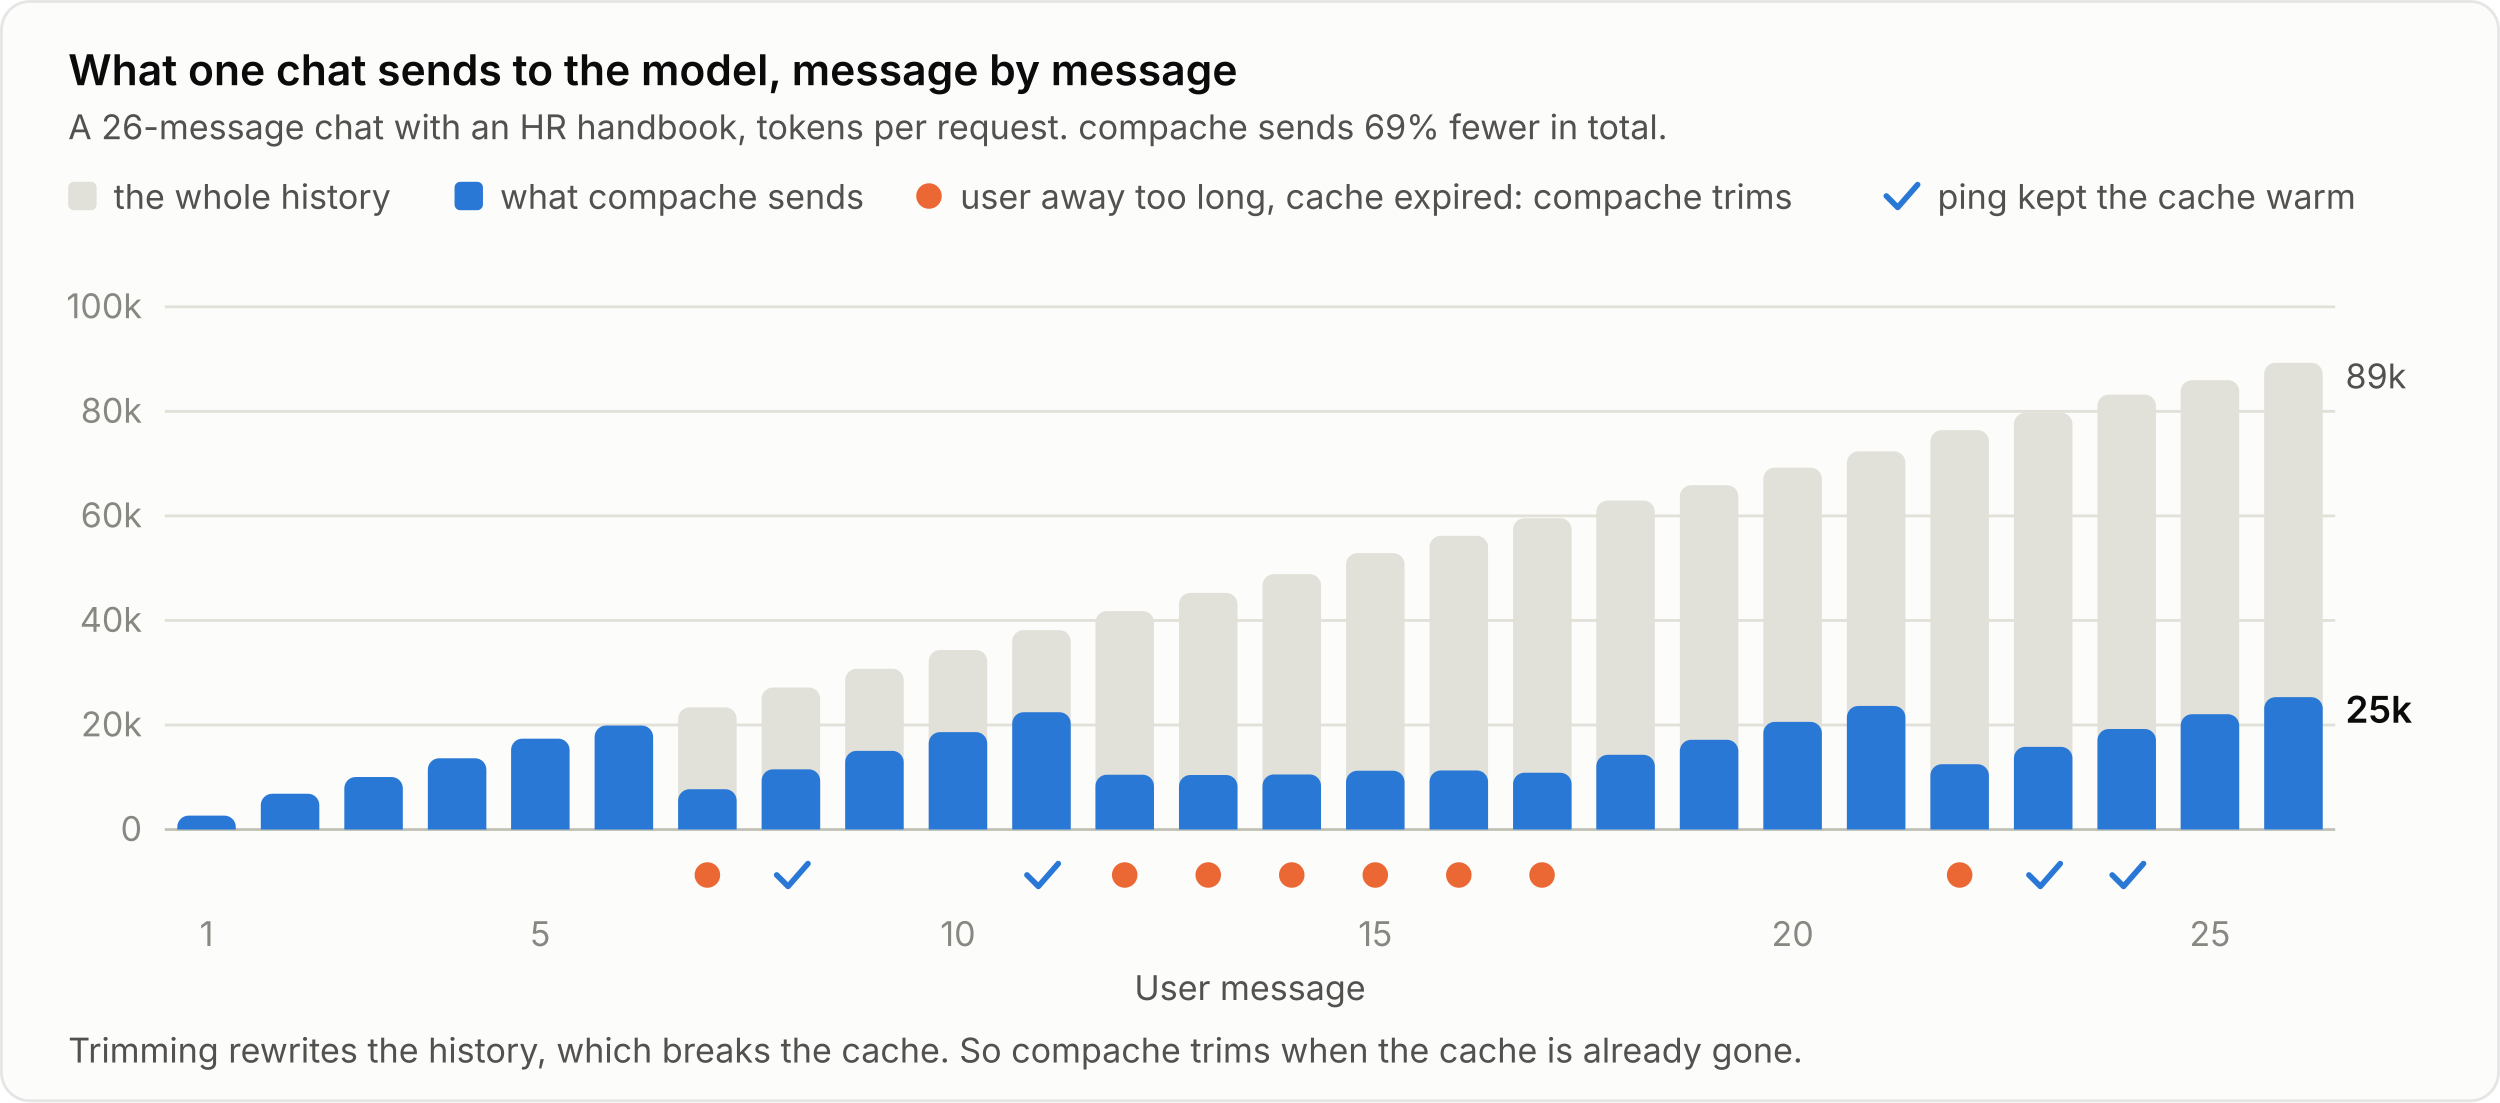
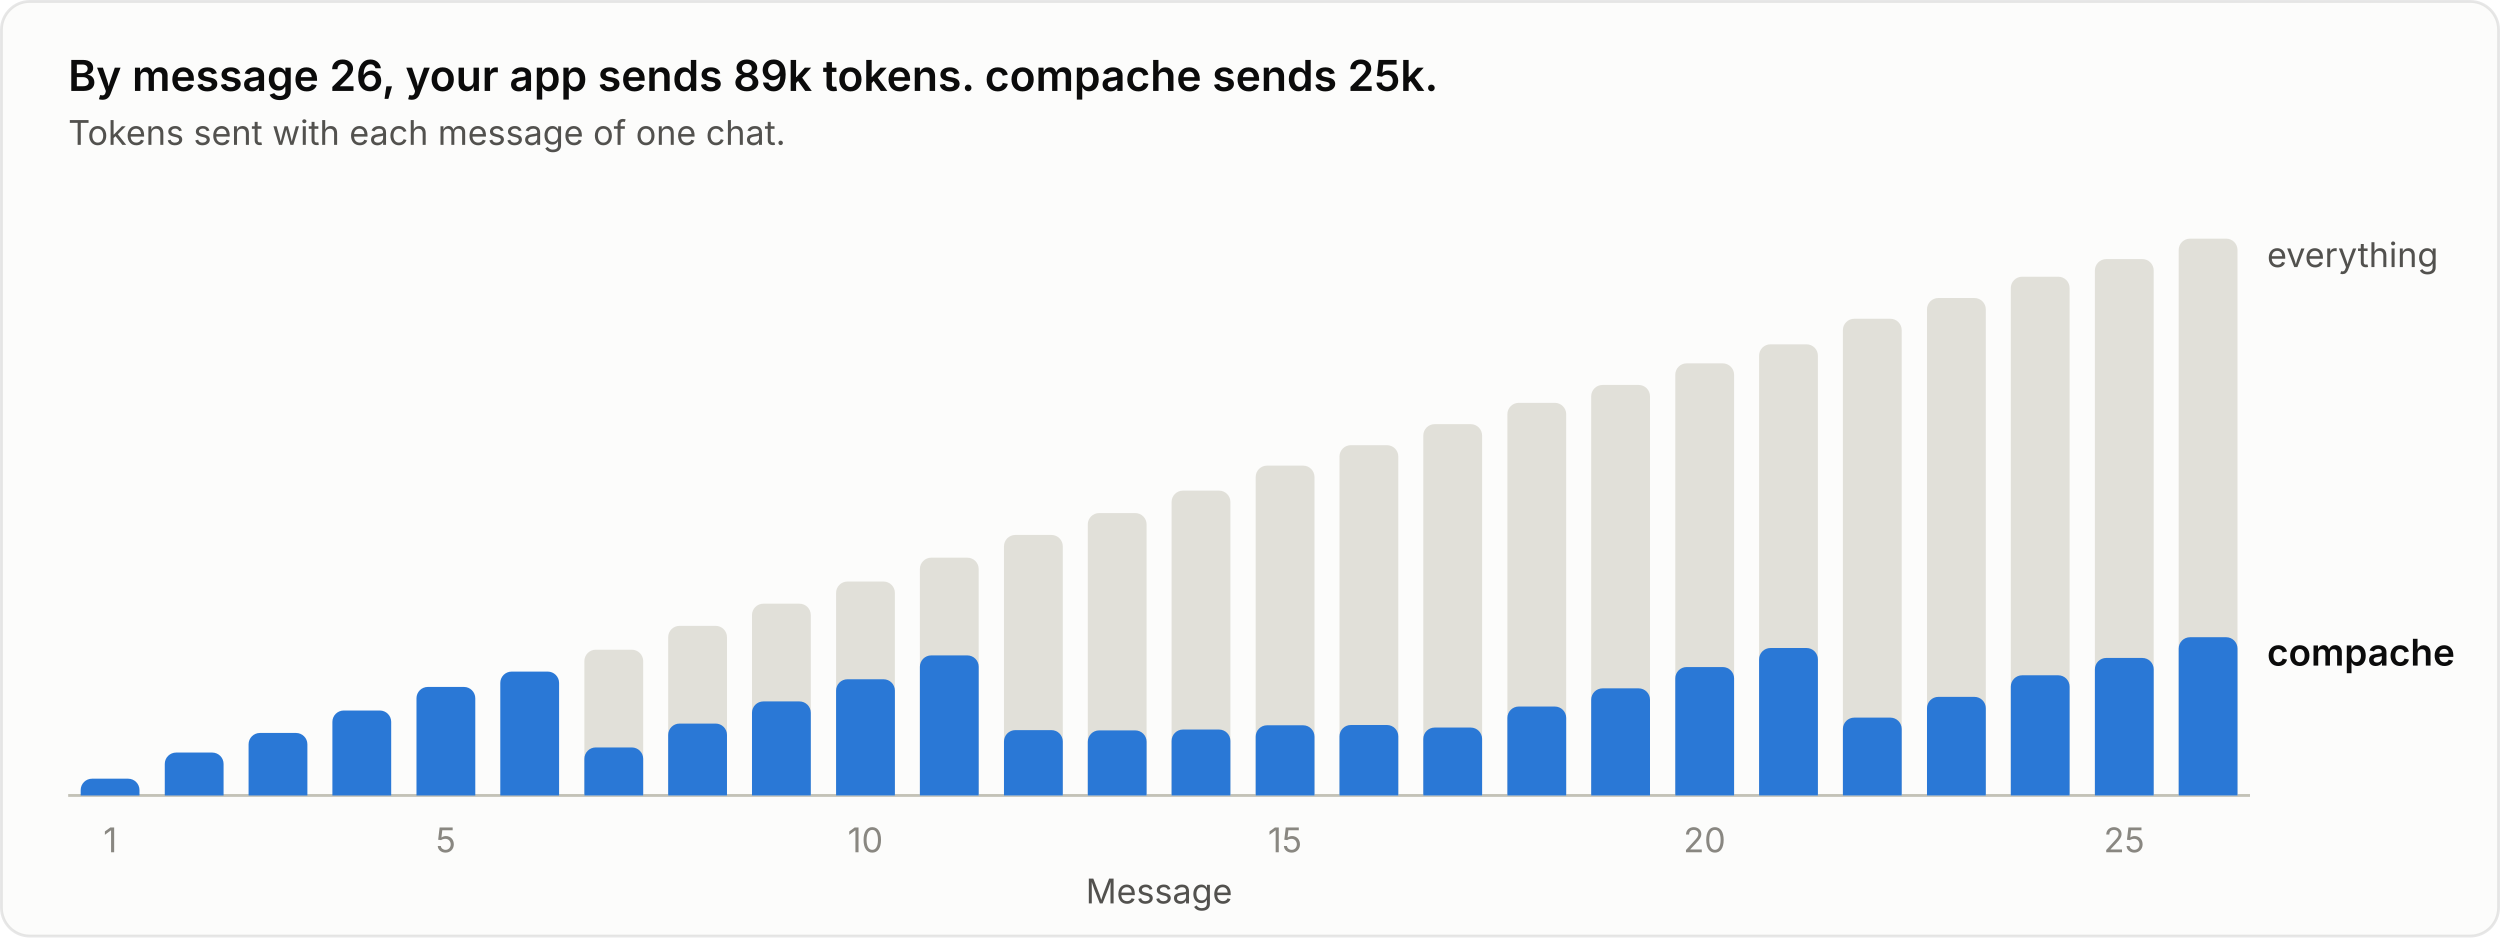
- <svg xmlns="http://www.w3.org/2000/svg" width="880" height="388" viewBox="0 0 880 388" role="img" aria-labelledby="t d">
+ <svg xmlns="http://www.w3.org/2000/svg" width="880" height="330" viewBox="0 0 880 330" role="img" aria-labelledby="t d">
  <style>
text{font-family:system-ui,-apple-system,"Segoe UI",sans-serif;font-size:12px;fill:#0b0b0b}
.surface{fill:#fcfcfb;stroke:rgba(11,11,11,.1)}
.t2{fill:#52514e}.tm{fill:#898781}.b{font-weight:600}.h{font-size:13px;font-weight:600}.big{font-size:15px;font-weight:600}
.grid{stroke:#e1e0d9}.axis{stroke:#c3c2b7}.box{fill:none;stroke:#c3c2b7}
.c{fill:#2a78d6}.cs{stroke:#2a78d6}.n{fill:#898781}.ns{stroke:#898781}.o{fill:#eb6834}.os{stroke:#eb6834}
.cell{fill:#e1e0d9}.ring{stroke:#fcfcfb;stroke-width:2}.line{fill:none;stroke-width:2;stroke-linecap:round;stroke-linejoin:round}
.arc{fill:none;stroke-width:1.75;stroke-linecap:round}
@media (prefers-color-scheme:dark){
text{fill:#f0efec}.surface{fill:#1a1a19;stroke:rgba(255,255,255,.1)}.t2{fill:#c3c2b7}
.grid{stroke:#2c2c2a}.axis{stroke:#383835}.box{stroke:#52514e}
.c{fill:#3987e5}.cs{stroke:#3987e5}.o{fill:#d95926}.os{stroke:#d95926}
.cell{fill:#383835}.ring{stroke:#1a1a19}
}
</style>
-   <rect class="surface" x=".5" y=".5" width="879" height="387" rx="10" />
-   <text x="24.0" y="30.0" class="big">What one chat sends to the model, message by message</text>
-   <text x="24.0" y="49.0" class="t2">A 26-message chat with an HR handbook, tokens per request. compache sends 69% fewer in total.</text>
-   <rect class="cell" x="24" y="64" width="10" height="10" rx="2" />
-   <text x="40.0" y="73.5" class="t2">the whole history</text>
-   <rect class="c" x="160" y="64" width="10" height="10" rx="2" />
-   <text x="176.0" y="73.5" class="t2">what compache sends</text>
-   <circle class="o" cx="327" cy="69" r="4.5" />
-   <text x="338.0" y="73.5" class="t2">user away too long, cache expired: compache trims</text>
-   <path class="line cs" d="M664,69 l4,4 l7,-8" />
-   <text x="682.0" y="73.5" class="t2">ping kept the cache warm</text>
-   <line class="axis" x1="58" x2="822" y1="292.0" y2="292.0" />
-   <text x="50.0" y="296.0" class="tm" text-anchor="end">0</text>
-   <line class="grid" x1="58" x2="822" y1="255.2" y2="255.2" />
-   <text x="50.0" y="259.2" class="tm" text-anchor="end">20k</text>
-   <line class="grid" x1="58" x2="822" y1="218.4" y2="218.4" />
-   <text x="50.0" y="222.4" class="tm" text-anchor="end">40k</text>
-   <line class="grid" x1="58" x2="822" y1="181.6" y2="181.6" />
-   <text x="50.0" y="185.6" class="tm" text-anchor="end">60k</text>
-   <line class="grid" x1="58" x2="822" y1="144.8" y2="144.8" />
-   <text x="50.0" y="148.8" class="tm" text-anchor="end">80k</text>
-   <line class="grid" x1="58" x2="822" y1="108.0" y2="108.0" />
-   <text x="50.0" y="112.0" class="tm" text-anchor="end">100k</text>
-   <path class="c" d="M62.4,292.0 v-0.9 a4.0,4.0 0 0 1 4.0,-4.0 h12.6 a4.0,4.0 0 0 1 4.0,4.0 v0.9 z" />
-   <text x="72.7" y="333.0" class="tm" text-anchor="middle">1</text>
-   <path class="c" d="M91.8,292.0 v-8.6 a4.0,4.0 0 0 1 4.0,-4.0 h12.6 a4.0,4.0 0 0 1 4.0,4.0 v8.6 z" />
-   <path class="c" d="M121.2,292.0 v-14.5 a4.0,4.0 0 0 1 4.0,-4.0 h12.6 a4.0,4.0 0 0 1 4.0,4.0 v14.5 z" />
-   <path class="c" d="M150.6,292.0 v-21.1 a4.0,4.0 0 0 1 4.0,-4.0 h12.6 a4.0,4.0 0 0 1 4.0,4.0 v21.1 z" />
-   <path class="c" d="M179.9,292.0 v-28.0 a4.0,4.0 0 0 1 4.0,-4.0 h12.6 a4.0,4.0 0 0 1 4.0,4.0 v28.0 z" />
-   <text x="190.2" y="333.0" class="tm" text-anchor="middle">5</text>
-   <path class="c" d="M209.3,292.0 v-32.6 a4.0,4.0 0 0 1 4.0,-4.0 h12.6 a4.0,4.0 0 0 1 4.0,4.0 v32.6 z" />
-   <path class="cell" d="M238.7,292.0 v-39.0 a4.0,4.0 0 0 1 4.0,-4.0 h12.6 a4.0,4.0 0 0 1 4.0,4.0 v39.0 z" />
-   <path class="c" d="M238.7,292.0 v-10.2 a4.0,4.0 0 0 1 4.0,-4.0 h12.6 a4.0,4.0 0 0 1 4.0,4.0 v10.2 z" />
-   <circle class="o" cx="249.0" cy="308" r="4.5" />
-   <path class="cell" d="M268.1,292.0 v-46.0 a4.0,4.0 0 0 1 4.0,-4.0 h12.6 a4.0,4.0 0 0 1 4.0,4.0 v46.0 z" />
-   <path class="c" d="M268.1,292.0 v-17.2 a4.0,4.0 0 0 1 4.0,-4.0 h12.6 a4.0,4.0 0 0 1 4.0,4.0 v17.2 z" />
-   <path class="line cs" d="M273.4,308 l4,4 l7,-8" />
-   <path class="cell" d="M297.5,292.0 v-52.6 a4.0,4.0 0 0 1 4.0,-4.0 h12.6 a4.0,4.0 0 0 1 4.0,4.0 v52.6 z" />
-   <path class="c" d="M297.5,292.0 v-23.7 a4.0,4.0 0 0 1 4.0,-4.0 h12.6 a4.0,4.0 0 0 1 4.0,4.0 v23.7 z" />
-   <path class="cell" d="M326.9,292.0 v-59.2 a4.0,4.0 0 0 1 4.0,-4.0 h12.6 a4.0,4.0 0 0 1 4.0,4.0 v59.2 z" />
-   <path class="c" d="M326.9,292.0 v-30.3 a4.0,4.0 0 0 1 4.0,-4.0 h12.6 a4.0,4.0 0 0 1 4.0,4.0 v30.3 z" />
-   <text x="337.2" y="333.0" class="tm" text-anchor="middle">10</text>
-   <path class="cell" d="M356.3,292.0 v-66.2 a4.0,4.0 0 0 1 4.0,-4.0 h12.6 a4.0,4.0 0 0 1 4.0,4.0 v66.2 z" />
-   <path class="c" d="M356.3,292.0 v-37.3 a4.0,4.0 0 0 1 4.0,-4.0 h12.6 a4.0,4.0 0 0 1 4.0,4.0 v37.3 z" />
-   <path class="line cs" d="M361.5,308 l4,4 l7,-8" />
-   <path class="cell" d="M385.6,292.0 v-72.9 a4.0,4.0 0 0 1 4.0,-4.0 h12.6 a4.0,4.0 0 0 1 4.0,4.0 v72.9 z" />
-   <path class="c" d="M385.6,292.0 v-15.3 a4.0,4.0 0 0 1 4.0,-4.0 h12.6 a4.0,4.0 0 0 1 4.0,4.0 v15.3 z" />
-   <circle class="o" cx="395.9" cy="308" r="4.5" />
-   <path class="cell" d="M415.0,292.0 v-79.3 a4.0,4.0 0 0 1 4.0,-4.0 h12.6 a4.0,4.0 0 0 1 4.0,4.0 v79.3 z" />
-   <path class="c" d="M415.0,292.0 v-15.2 a4.0,4.0 0 0 1 4.0,-4.0 h12.6 a4.0,4.0 0 0 1 4.0,4.0 v15.2 z" />
-   <circle class="o" cx="425.3" cy="308" r="4.5" />
-   <path class="cell" d="M444.4,292.0 v-85.9 a4.0,4.0 0 0 1 4.0,-4.0 h12.6 a4.0,4.0 0 0 1 4.0,4.0 v85.9 z" />
-   <path class="c" d="M444.4,292.0 v-15.4 a4.0,4.0 0 0 1 4.0,-4.0 h12.6 a4.0,4.0 0 0 1 4.0,4.0 v15.4 z" />
-   <circle class="o" cx="454.7" cy="308" r="4.5" />
-   <path class="cell" d="M473.8,292.0 v-93.3 a4.0,4.0 0 0 1 4.0,-4.0 h12.6 a4.0,4.0 0 0 1 4.0,4.0 v93.3 z" />
-   <path class="c" d="M473.8,292.0 v-16.7 a4.0,4.0 0 0 1 4.0,-4.0 h12.6 a4.0,4.0 0 0 1 4.0,4.0 v16.7 z" />
-   <circle class="o" cx="484.1" cy="308" r="4.5" />
-   <text x="484.1" y="333.0" class="tm" text-anchor="middle">15</text>
-   <path class="cell" d="M503.2,292.0 v-99.4 a4.0,4.0 0 0 1 4.0,-4.0 h12.6 a4.0,4.0 0 0 1 4.0,4.0 v99.4 z" />
-   <path class="c" d="M503.2,292.0 v-16.8 a4.0,4.0 0 0 1 4.0,-4.0 h12.6 a4.0,4.0 0 0 1 4.0,4.0 v16.8 z" />
-   <circle class="o" cx="513.5" cy="308" r="4.5" />
-   <path class="cell" d="M532.6,292.0 v-105.6 a4.0,4.0 0 0 1 4.0,-4.0 h12.6 a4.0,4.0 0 0 1 4.0,4.0 v105.6 z" />
-   <path class="c" d="M532.6,292.0 v-16.0 a4.0,4.0 0 0 1 4.0,-4.0 h12.6 a4.0,4.0 0 0 1 4.0,4.0 v16.0 z" />
-   <circle class="o" cx="542.8" cy="308" r="4.5" />
-   <path class="cell" d="M561.9,292.0 v-111.8 a4.0,4.0 0 0 1 4.0,-4.0 h12.6 a4.0,4.0 0 0 1 4.0,4.0 v111.8 z" />
-   <path class="c" d="M561.9,292.0 v-22.3 a4.0,4.0 0 0 1 4.0,-4.0 h12.6 a4.0,4.0 0 0 1 4.0,4.0 v22.3 z" />
-   <path class="cell" d="M591.3,292.0 v-117.2 a4.0,4.0 0 0 1 4.0,-4.0 h12.6 a4.0,4.0 0 0 1 4.0,4.0 v117.2 z" />
-   <path class="c" d="M591.3,292.0 v-27.6 a4.0,4.0 0 0 1 4.0,-4.0 h12.6 a4.0,4.0 0 0 1 4.0,4.0 v27.6 z" />
-   <path class="cell" d="M620.7,292.0 v-123.4 a4.0,4.0 0 0 1 4.0,-4.0 h12.6 a4.0,4.0 0 0 1 4.0,4.0 v123.4 z" />
-   <path class="c" d="M620.7,292.0 v-33.9 a4.0,4.0 0 0 1 4.0,-4.0 h12.6 a4.0,4.0 0 0 1 4.0,4.0 v33.9 z" />
-   <text x="631.0" y="333.0" class="tm" text-anchor="middle">20</text>
-   <path class="cell" d="M650.1,292.0 v-129.1 a4.0,4.0 0 0 1 4.0,-4.0 h12.6 a4.0,4.0 0 0 1 4.0,4.0 v129.1 z" />
-   <path class="c" d="M650.1,292.0 v-39.5 a4.0,4.0 0 0 1 4.0,-4.0 h12.6 a4.0,4.0 0 0 1 4.0,4.0 v39.5 z" />
-   <path class="cell" d="M679.5,292.0 v-136.6 a4.0,4.0 0 0 1 4.0,-4.0 h12.6 a4.0,4.0 0 0 1 4.0,4.0 v136.6 z" />
-   <path class="c" d="M679.5,292.0 v-19.0 a4.0,4.0 0 0 1 4.0,-4.0 h12.6 a4.0,4.0 0 0 1 4.0,4.0 v19.0 z" />
-   <circle class="o" cx="689.8" cy="308" r="4.5" />
-   <path class="cell" d="M708.9,292.0 v-142.7 a4.0,4.0 0 0 1 4.0,-4.0 h12.6 a4.0,4.0 0 0 1 4.0,4.0 v142.7 z" />
-   <path class="c" d="M708.9,292.0 v-25.1 a4.0,4.0 0 0 1 4.0,-4.0 h12.6 a4.0,4.0 0 0 1 4.0,4.0 v25.1 z" />
-   <path class="line cs" d="M714.2,308 l4,4 l7,-8" />
-   <path class="cell" d="M738.3,292.0 v-149.1 a4.0,4.0 0 0 1 4.0,-4.0 h12.6 a4.0,4.0 0 0 1 4.0,4.0 v149.1 z" />
-   <path class="c" d="M738.3,292.0 v-31.4 a4.0,4.0 0 0 1 4.0,-4.0 h12.6 a4.0,4.0 0 0 1 4.0,4.0 v31.4 z" />
-   <path class="line cs" d="M743.5,308 l4,4 l7,-8" />
-   <path class="cell" d="M767.6,292.0 v-154.2 a4.0,4.0 0 0 1 4.0,-4.0 h12.6 a4.0,4.0 0 0 1 4.0,4.0 v154.2 z" />
-   <path class="c" d="M767.6,292.0 v-36.6 a4.0,4.0 0 0 1 4.0,-4.0 h12.6 a4.0,4.0 0 0 1 4.0,4.0 v36.6 z" />
-   <text x="777.9" y="333.0" class="tm" text-anchor="middle">25</text>
-   <path class="cell" d="M797.0,292.0 v-160.3 a4.0,4.0 0 0 1 4.0,-4.0 h12.6 a4.0,4.0 0 0 1 4.0,4.0 v160.3 z" />
-   <path class="c" d="M797.0,292.0 v-42.6 a4.0,4.0 0 0 1 4.0,-4.0 h12.6 a4.0,4.0 0 0 1 4.0,4.0 v42.6 z" />
-   <text x="825.6" y="136.7" class="t2">89k</text>
-   <text x="825.6" y="254.4" class="h">25k</text>
-   <text x="440.0" y="352.0" class="t2" text-anchor="middle">User message</text>
-   <text x="24.0" y="374.0" class="t2">Trimming rewrites the history, which breaks the cache. So compache trims when the cache is already gone.</text>
+   <rect class="surface" x=".5" y=".5" width="879" height="329" rx="10" />
+   <text x="24.0" y="32.0" class="big">By message 26, your app sends 89k tokens. compache sends 25k.</text>
+   <text x="24.0" y="51.0" class="t2">Tokens sent with each message of one chat.</text>
+   <line class="axis" x1="24" x2="792" y1="280" y2="280" />
+   <path class="c" d="M28.4,280 v-1.9 a4.0,4.0 0 0 1 4.0,-4.0 h12.7 a4.0,4.0 0 0 1 4.0,4.0 v1.9 z" />
+   <text x="38.8" y="300.0" class="tm" text-anchor="middle">1</text>
+   <path class="c" d="M58.0,280 v-11.1 a4.0,4.0 0 0 1 4.0,-4.0 h12.7 a4.0,4.0 0 0 1 4.0,4.0 v11.1 z" />
+   <path class="c" d="M87.5,280 v-18.0 a4.0,4.0 0 0 1 4.0,-4.0 h12.7 a4.0,4.0 0 0 1 4.0,4.0 v18.0 z" />
+   <path class="c" d="M117.0,280 v-25.9 a4.0,4.0 0 0 1 4.0,-4.0 h12.7 a4.0,4.0 0 0 1 4.0,4.0 v25.9 z" />
+   <path class="c" d="M146.6,280 v-34.2 a4.0,4.0 0 0 1 4.0,-4.0 h12.7 a4.0,4.0 0 0 1 4.0,4.0 v34.2 z" />
+   <text x="156.9" y="300.0" class="tm" text-anchor="middle">5</text>
+   <path class="c" d="M176.1,280 v-39.6 a4.0,4.0 0 0 1 4.0,-4.0 h12.7 a4.0,4.0 0 0 1 4.0,4.0 v39.6 z" />
+   <path class="cell" d="M205.7,280 v-47.3 a4.0,4.0 0 0 1 4.0,-4.0 h12.7 a4.0,4.0 0 0 1 4.0,4.0 v47.3 z" />
+   <path class="c" d="M205.7,280 v-12.9 a4.0,4.0 0 0 1 4.0,-4.0 h12.7 a4.0,4.0 0 0 1 4.0,4.0 v12.9 z" />
+   <path class="cell" d="M235.2,280 v-55.7 a4.0,4.0 0 0 1 4.0,-4.0 h12.7 a4.0,4.0 0 0 1 4.0,4.0 v55.7 z" />
+   <path class="c" d="M235.2,280 v-21.3 a4.0,4.0 0 0 1 4.0,-4.0 h12.7 a4.0,4.0 0 0 1 4.0,4.0 v21.3 z" />
+   <path class="cell" d="M264.7,280 v-63.5 a4.0,4.0 0 0 1 4.0,-4.0 h12.7 a4.0,4.0 0 0 1 4.0,4.0 v63.5 z" />
+   <path class="c" d="M264.7,280 v-29.1 a4.0,4.0 0 0 1 4.0,-4.0 h12.7 a4.0,4.0 0 0 1 4.0,4.0 v29.1 z" />
+   <path class="cell" d="M294.3,280 v-71.3 a4.0,4.0 0 0 1 4.0,-4.0 h12.7 a4.0,4.0 0 0 1 4.0,4.0 v71.3 z" />
+   <path class="c" d="M294.3,280 v-36.9 a4.0,4.0 0 0 1 4.0,-4.0 h12.7 a4.0,4.0 0 0 1 4.0,4.0 v36.9 z" />
+   <text x="304.6" y="300.0" class="tm" text-anchor="middle">10</text>
+   <path class="cell" d="M323.8,280 v-79.7 a4.0,4.0 0 0 1 4.0,-4.0 h12.7 a4.0,4.0 0 0 1 4.0,4.0 v79.7 z" />
+   <path class="c" d="M323.8,280 v-45.3 a4.0,4.0 0 0 1 4.0,-4.0 h12.7 a4.0,4.0 0 0 1 4.0,4.0 v45.3 z" />
+   <path class="cell" d="M353.4,280 v-87.7 a4.0,4.0 0 0 1 4.0,-4.0 h12.7 a4.0,4.0 0 0 1 4.0,4.0 v87.7 z" />
+   <path class="c" d="M353.4,280 v-19.0 a4.0,4.0 0 0 1 4.0,-4.0 h12.7 a4.0,4.0 0 0 1 4.0,4.0 v19.0 z" />
+   <path class="cell" d="M382.9,280 v-95.4 a4.0,4.0 0 0 1 4.0,-4.0 h12.7 a4.0,4.0 0 0 1 4.0,4.0 v95.4 z" />
+   <path class="c" d="M382.9,280 v-18.9 a4.0,4.0 0 0 1 4.0,-4.0 h12.7 a4.0,4.0 0 0 1 4.0,4.0 v18.9 z" />
+   <path class="cell" d="M412.4,280 v-103.3 a4.0,4.0 0 0 1 4.0,-4.0 h12.7 a4.0,4.0 0 0 1 4.0,4.0 v103.3 z" />
+   <path class="c" d="M412.4,280 v-19.2 a4.0,4.0 0 0 1 4.0,-4.0 h12.7 a4.0,4.0 0 0 1 4.0,4.0 v19.2 z" />
+   <path class="cell" d="M442.0,280 v-112.1 a4.0,4.0 0 0 1 4.0,-4.0 h12.7 a4.0,4.0 0 0 1 4.0,4.0 v112.1 z" />
+   <path class="c" d="M442.0,280 v-20.7 a4.0,4.0 0 0 1 4.0,-4.0 h12.7 a4.0,4.0 0 0 1 4.0,4.0 v20.7 z" />
+   <text x="452.3" y="300.0" class="tm" text-anchor="middle">15</text>
+   <path class="cell" d="M471.5,280 v-119.3 a4.0,4.0 0 0 1 4.0,-4.0 h12.7 a4.0,4.0 0 0 1 4.0,4.0 v119.3 z" />
+   <path class="c" d="M471.5,280 v-20.8 a4.0,4.0 0 0 1 4.0,-4.0 h12.7 a4.0,4.0 0 0 1 4.0,4.0 v20.8 z" />
+   <path class="cell" d="M501.0,280 v-126.7 a4.0,4.0 0 0 1 4.0,-4.0 h12.7 a4.0,4.0 0 0 1 4.0,4.0 v126.7 z" />
+   <path class="c" d="M501.0,280 v-19.9 a4.0,4.0 0 0 1 4.0,-4.0 h12.7 a4.0,4.0 0 0 1 4.0,4.0 v19.9 z" />
+   <path class="cell" d="M530.6,280 v-134.2 a4.0,4.0 0 0 1 4.0,-4.0 h12.7 a4.0,4.0 0 0 1 4.0,4.0 v134.2 z" />
+   <path class="c" d="M530.6,280 v-27.3 a4.0,4.0 0 0 1 4.0,-4.0 h12.7 a4.0,4.0 0 0 1 4.0,4.0 v27.3 z" />
+   <path class="cell" d="M560.1,280 v-140.5 a4.0,4.0 0 0 1 4.0,-4.0 h12.7 a4.0,4.0 0 0 1 4.0,4.0 v140.5 z" />
+   <path class="c" d="M560.1,280 v-33.7 a4.0,4.0 0 0 1 4.0,-4.0 h12.7 a4.0,4.0 0 0 1 4.0,4.0 v33.7 z" />
+   <path class="cell" d="M589.7,280 v-148.1 a4.0,4.0 0 0 1 4.0,-4.0 h12.7 a4.0,4.0 0 0 1 4.0,4.0 v148.1 z" />
+   <path class="c" d="M589.7,280 v-41.2 a4.0,4.0 0 0 1 4.0,-4.0 h12.7 a4.0,4.0 0 0 1 4.0,4.0 v41.2 z" />
+   <text x="600.0" y="300.0" class="tm" text-anchor="middle">20</text>
+   <path class="cell" d="M619.2,280 v-154.8 a4.0,4.0 0 0 1 4.0,-4.0 h12.7 a4.0,4.0 0 0 1 4.0,4.0 v154.8 z" />
+   <path class="c" d="M619.2,280 v-47.9 a4.0,4.0 0 0 1 4.0,-4.0 h12.7 a4.0,4.0 0 0 1 4.0,4.0 v47.9 z" />
+   <path class="cell" d="M648.7,280 v-163.8 a4.0,4.0 0 0 1 4.0,-4.0 h12.7 a4.0,4.0 0 0 1 4.0,4.0 v163.8 z" />
+   <path class="c" d="M648.7,280 v-23.4 a4.0,4.0 0 0 1 4.0,-4.0 h12.7 a4.0,4.0 0 0 1 4.0,4.0 v23.4 z" />
+   <path class="cell" d="M678.3,280 v-171.1 a4.0,4.0 0 0 1 4.0,-4.0 h12.7 a4.0,4.0 0 0 1 4.0,4.0 v171.1 z" />
+   <path class="c" d="M678.3,280 v-30.7 a4.0,4.0 0 0 1 4.0,-4.0 h12.7 a4.0,4.0 0 0 1 4.0,4.0 v30.7 z" />
+   <path class="cell" d="M707.8,280 v-178.6 a4.0,4.0 0 0 1 4.0,-4.0 h12.7 a4.0,4.0 0 0 1 4.0,4.0 v178.6 z" />
+   <path class="c" d="M707.8,280 v-38.3 a4.0,4.0 0 0 1 4.0,-4.0 h12.7 a4.0,4.0 0 0 1 4.0,4.0 v38.3 z" />
+   <path class="cell" d="M737.4,280 v-184.8 a4.0,4.0 0 0 1 4.0,-4.0 h12.7 a4.0,4.0 0 0 1 4.0,4.0 v184.8 z" />
+   <path class="c" d="M737.4,280 v-44.4 a4.0,4.0 0 0 1 4.0,-4.0 h12.7 a4.0,4.0 0 0 1 4.0,4.0 v44.4 z" />
+   <text x="747.7" y="300.0" class="tm" text-anchor="middle">25</text>
+   <path class="cell" d="M766.9,280 v-192.0 a4.0,4.0 0 0 1 4.0,-4.0 h12.7 a4.0,4.0 0 0 1 4.0,4.0 v192.0 z" />
+   <path class="c" d="M766.9,280 v-51.7 a4.0,4.0 0 0 1 4.0,-4.0 h12.7 a4.0,4.0 0 0 1 4.0,4.0 v51.7 z" />
+   <text x="798.0" y="94.0" class="t2">everything</text>
+   <text x="798.0" y="234.3" class="h">compache</text>
+   <text x="408.0" y="318.0" class="t2" text-anchor="middle">Message</text>
</svg>
